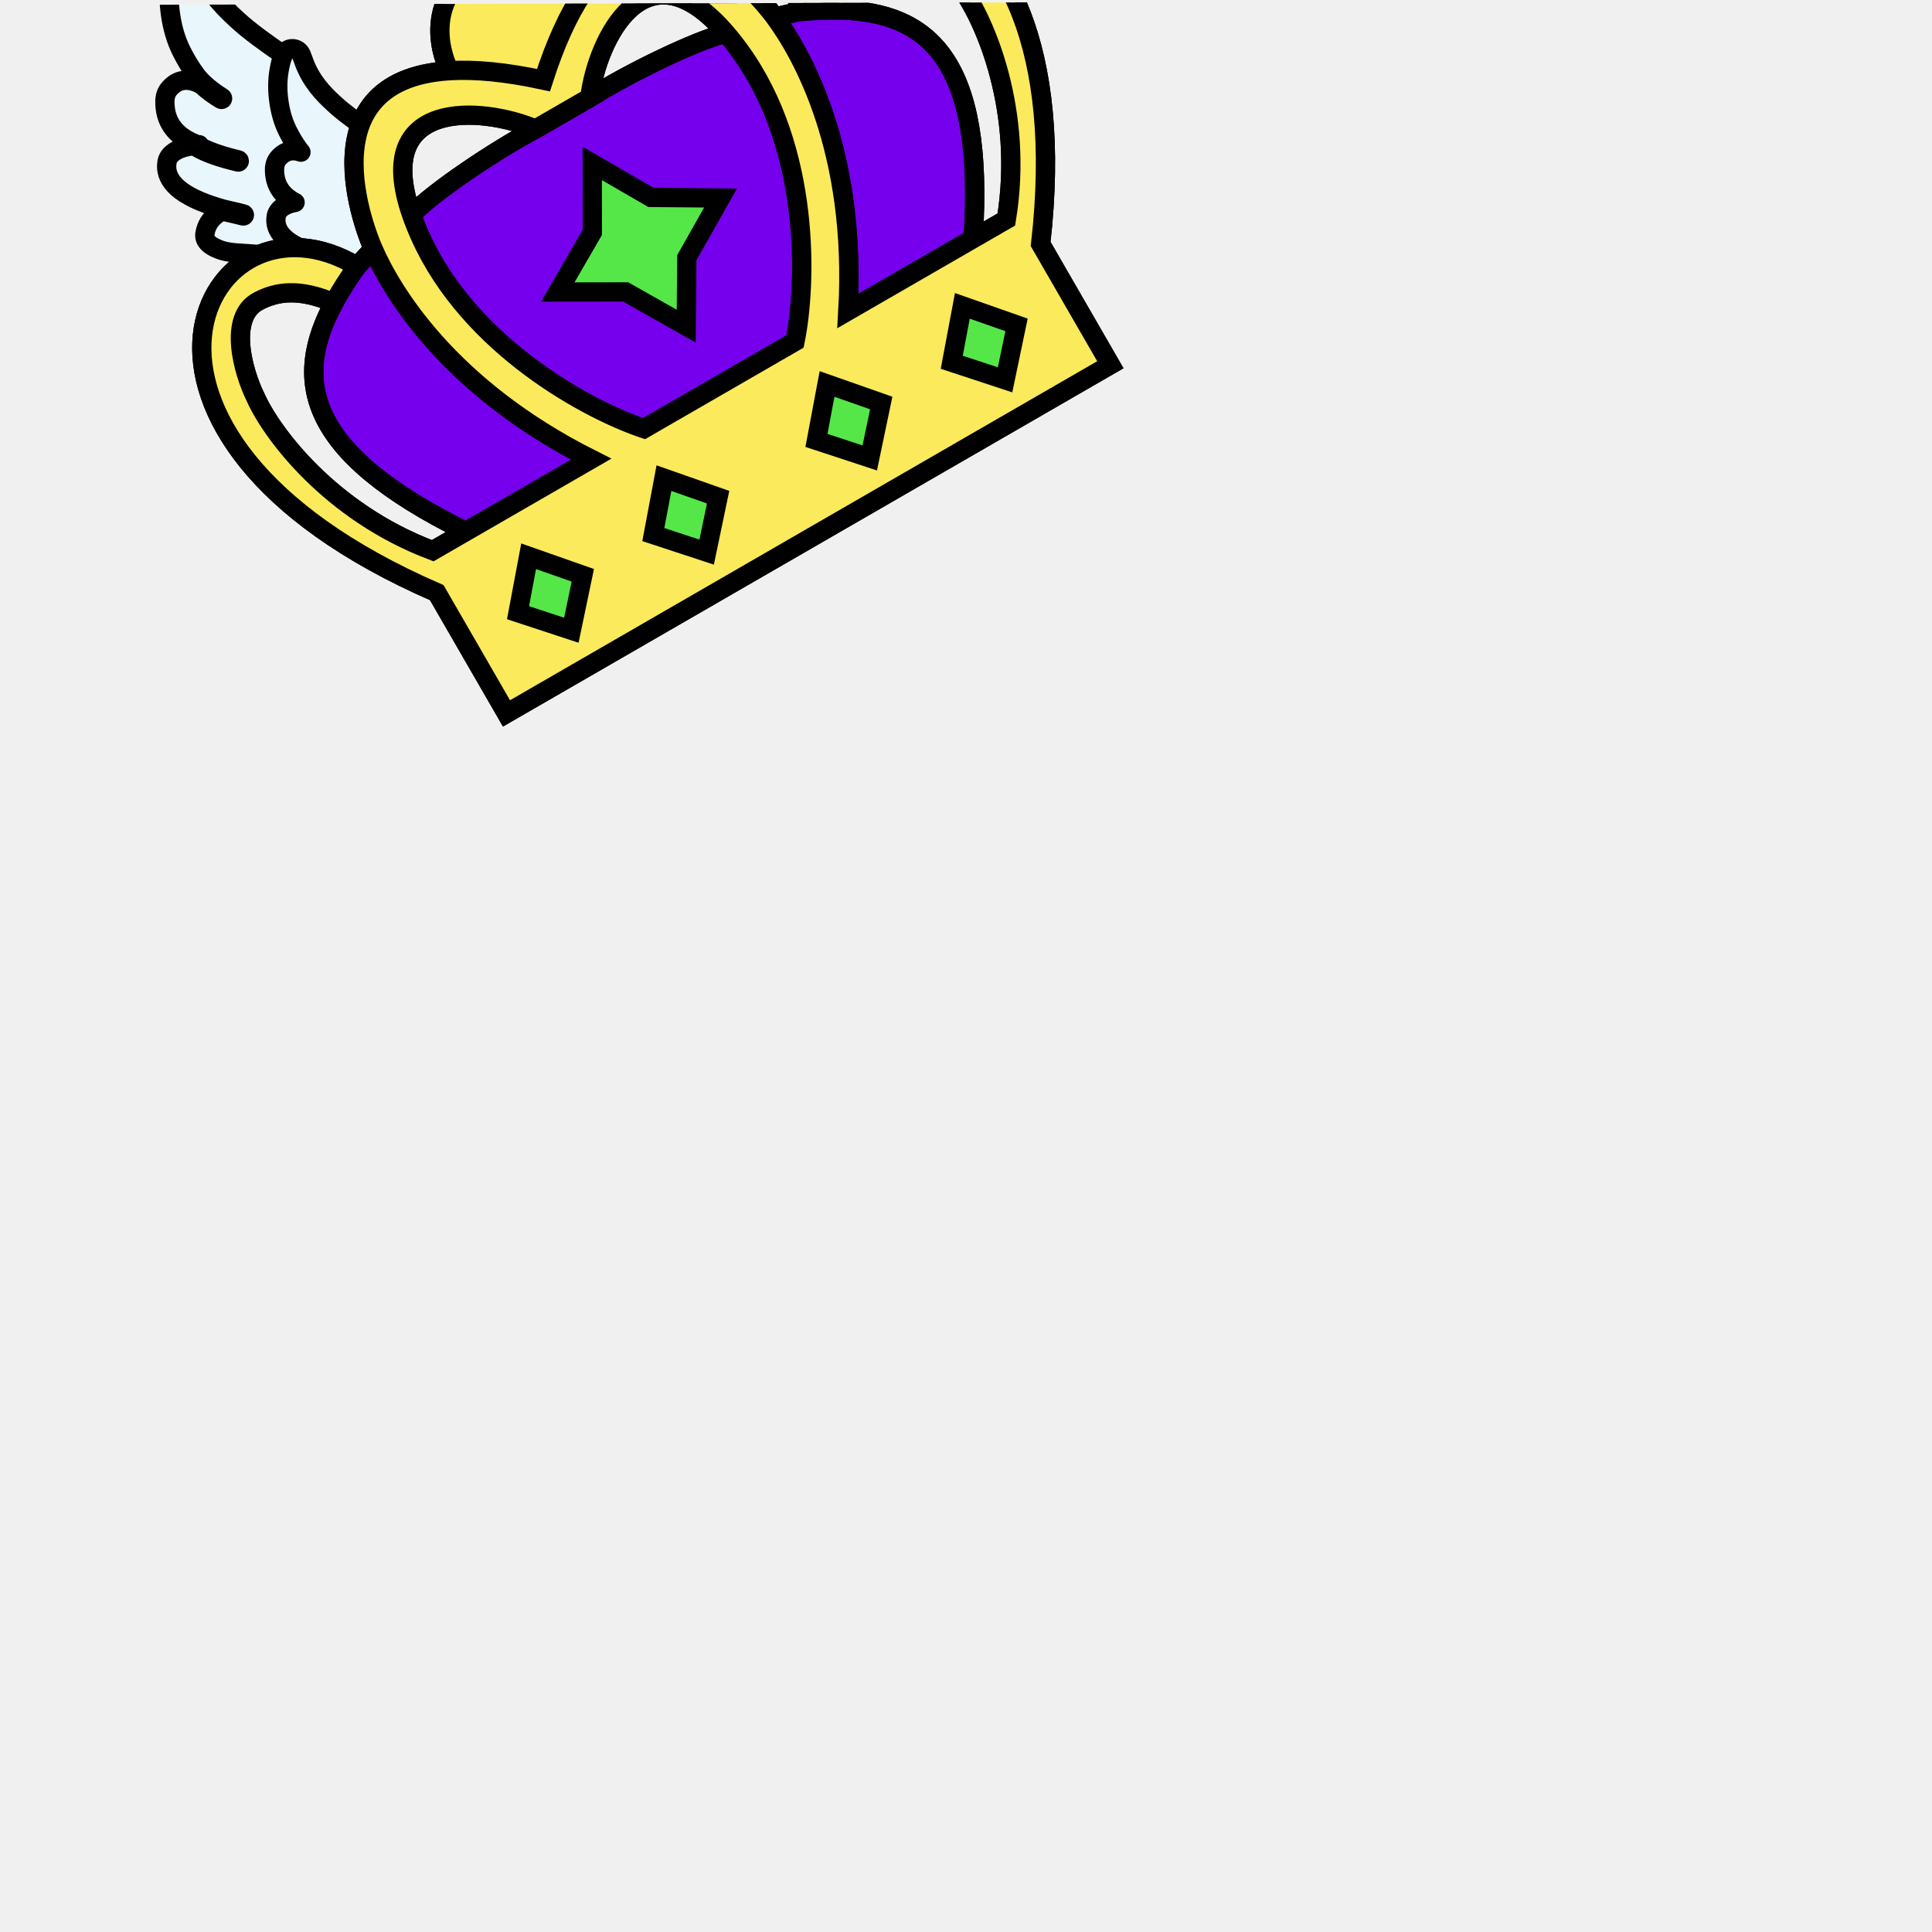
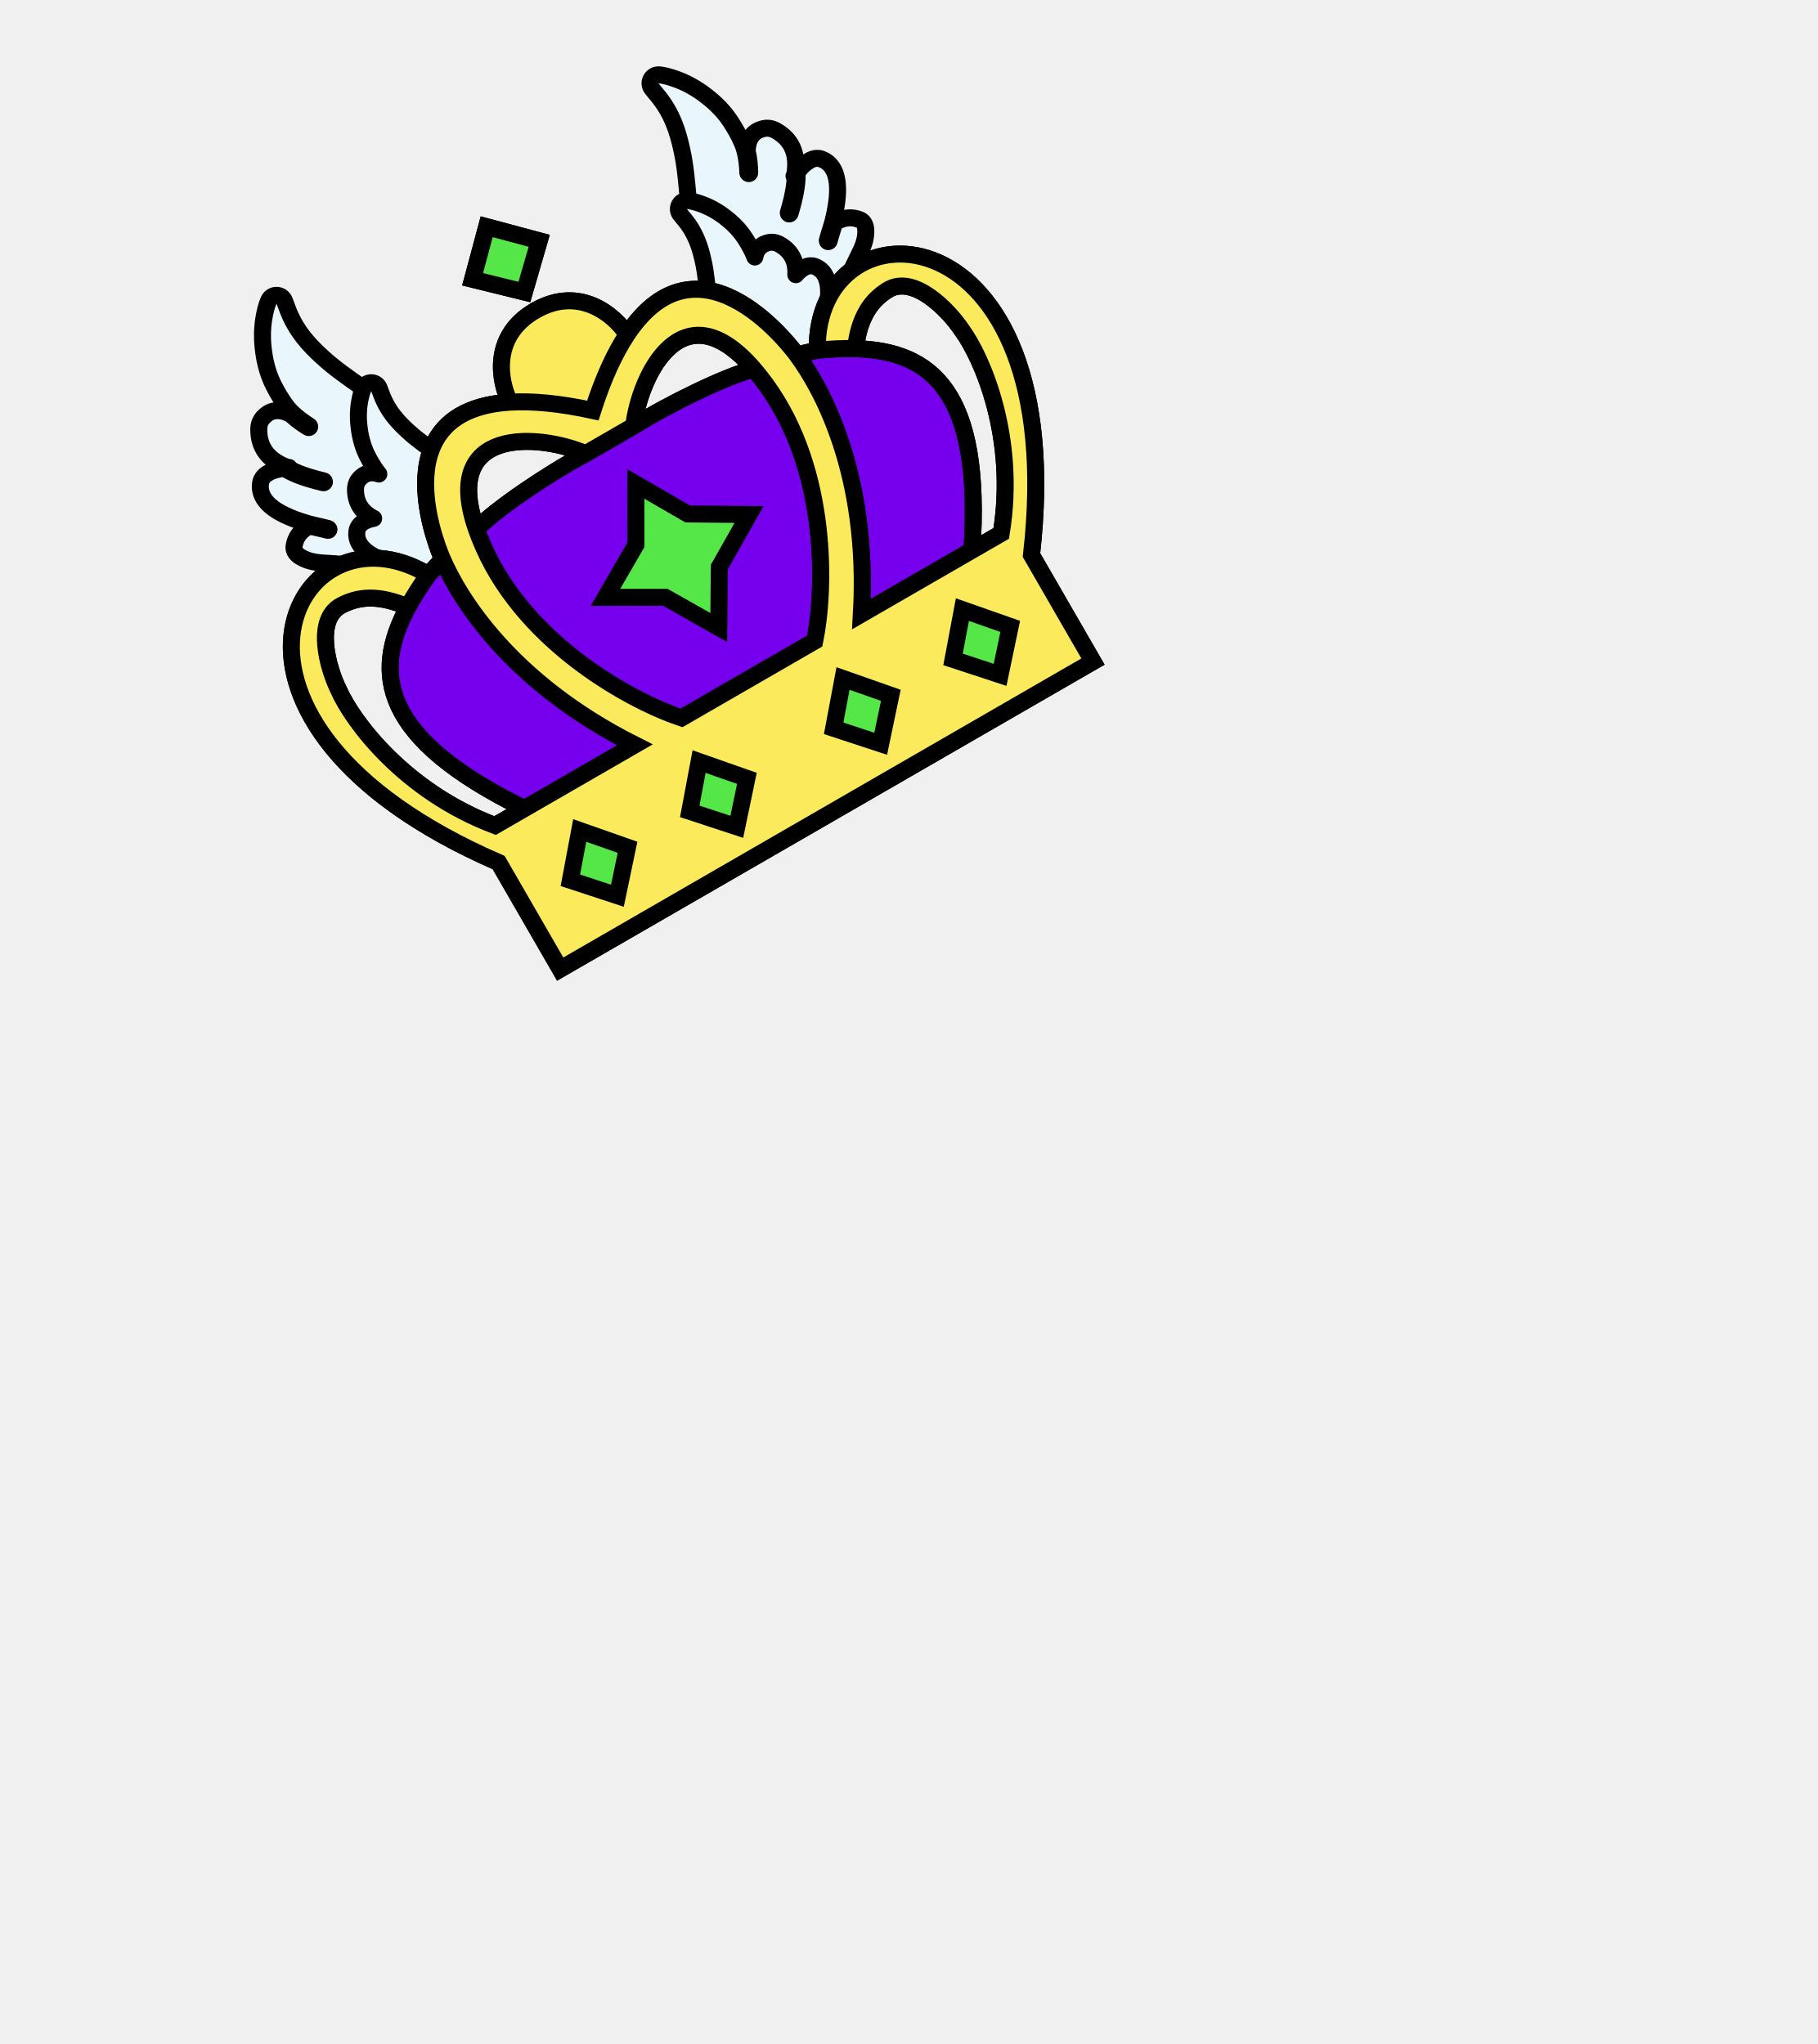
- <svg xmlns="http://www.w3.org/2000/svg" width="3009" height="3009" viewBox="0 0 3009 3009" fill="none">
-   <g clip-path="url(#clip0_4368_3925)">
+ <svg xmlns="http://www.w3.org/2000/svg" width="3209" height="3609" viewBox="-200 -600 3209 3609" fill="none">
+   <g>
    <path d="M949.322 -460.195C952.24 -465.428 957.991 -468.422 963.951 -467.812C964.478 -467.759 964.948 -467.697 965.265 -467.654C965.625 -467.606 965.765 -467.586 965.944 -467.564L966.747 -467.46C975.103 -466.336 985.058 -463.426 996.036 -459.337C996.048 -459.333 996.061 -459.328 996.073 -459.323C1014.09 -452.557 1031.39 -442.607 1047.65 -429.837L1047.65 -429.837C1064.65 -416.69 1078.8 -401.875 1089.48 -385.572L1089.49 -385.572C1097.77 -373.037 1104.68 -360.421 1110.07 -347.869C1110.12 -347.75 1110.17 -347.628 1110.22 -347.507C1110.51 -346.777 1111.34 -344.815 1111.96 -343.049C1111.98 -342.989 1112.01 -342.92 1112.04 -342.847C1112.08 -342.744 1112.13 -342.596 1112.2 -342.416C1113.29 -339.517 1114.25 -336.406 1115.28 -332.335C1115.28 -332.305 1115.29 -332.276 1115.3 -332.246C1118.12 -320.737 1119.67 -308.245 1120.1 -295.141C1120.1 -295.121 1120.1 -295.099 1120.1 -295.079C1120.13 -294.245 1120.84 -293.487 1121.79 -293.487C1122.72 -293.528 1123.42 -294.314 1123.4 -295.17L1123.4 -295.216C1123.21 -308.202 1121.83 -320.175 1119.41 -330.78C1119.1 -332.129 1118.98 -333.515 1119.05 -334.897C1119.65 -346.485 1122.72 -356.102 1129.36 -363.09C1135.49 -369.534 1142.88 -371.771 1147.7 -372.881L1148.63 -373.089L1148.71 -373.107C1153.94 -374.215 1160.19 -373.997 1167.96 -370.297C1168.21 -370.179 1168.45 -370.054 1168.7 -369.923C1182.12 -362.605 1192.5 -352.684 1198.59 -339.425C1204.55 -326.451 1205.7 -311.793 1203.55 -296.025C1203.53 -295.825 1203.51 -295.625 1203.49 -295.425C1203.48 -295.251 1203.48 -295.168 1203.48 -295.155L1203.48 -295.155C1204.23 -282.385 1202.35 -260.877 1191.8 -225.361C1191.7 -224.948 1191.6 -224.565 1191.49 -224.213C1191.43 -223.903 1191.46 -223.589 1191.6 -223.267C1191.75 -222.922 1192 -222.654 1192.27 -222.484L1192.39 -222.417L1192.41 -222.409C1192.44 -222.391 1192.54 -222.35 1192.75 -222.281C1193.58 -222.062 1194.46 -222.565 1194.7 -223.362L1194.71 -223.408C1203.43 -252.519 1207.21 -274.271 1207.04 -290.309L1207.04 -290.934C1207.14 -294.052 1208.2 -297.069 1210.1 -299.559C1213.68 -304.264 1217.83 -308.501 1222.37 -312.081L1223.28 -312.788L1223.56 -312.994C1226.88 -315.403 1230.59 -317.644 1234.55 -319.025C1238.31 -320.338 1243.74 -321.359 1249.49 -319.343L1250.04 -319.138L1250.09 -319.12C1254.21 -317.52 1264.24 -313.511 1271.2 -300.526C1277.71 -288.392 1280.41 -270.583 1277.12 -244.074C1277.12 -244.065 1277.12 -244.056 1277.11 -244.046C1275.73 -233.03 1273.36 -220.952 1270.12 -208.268C1270.02 -207.892 1269.91 -207.52 1269.79 -207.152C1269.49 -206.263 1269.28 -205.452 1268.79 -203.707L1268.79 -203.706C1268.39 -202.218 1267.94 -200.77 1267.59 -199.669L1267.59 -199.669C1264.32 -189.162 1260.95 -178.046 1260.38 -175.385C1260.37 -175.339 1260.36 -175.293 1260.35 -175.248C1260.27 -174.899 1260.32 -174.597 1260.46 -174.302C1260.62 -173.973 1260.89 -173.7 1261.21 -173.54C1261.22 -173.535 1261.24 -173.53 1261.25 -173.524C1261.21 -173.544 1261.33 -173.479 1261.67 -173.396C1262.49 -173.225 1263.41 -173.771 1263.62 -174.667L1263.62 -174.666C1264.17 -177.058 1266.54 -185.128 1270.73 -198.609L1270.8 -198.832C1271.06 -199.622 1271.19 -200.026 1271.28 -200.376C1272.43 -204.683 1275.43 -208.257 1279.47 -210.13C1280.09 -210.415 1280.38 -210.55 1280.65 -210.672L1281.67 -211.14L1281.92 -211.251C1293.38 -216.35 1304.85 -216.75 1316.51 -212.461C1316.82 -212.358 1317.05 -212.274 1317.16 -212.232C1317.31 -212.174 1317.46 -212.114 1317.58 -212.062C1318.23 -211.806 1318.88 -211.504 1319.5 -211.149L1319.59 -211.101C1322.54 -209.434 1324.71 -206.912 1325.97 -204.017C1325.97 -204.012 1325.97 -204.008 1325.97 -204.004C1326.63 -202.606 1327.15 -201.064 1327.54 -199.382C1328.26 -196.191 1328.53 -192.353 1328.19 -187.676C1328.18 -187.218 1328.14 -186.79 1328.1 -186.396C1327.15 -171.413 1320.24 -157.982 1312.74 -142.967L1312.74 -142.968C1307.01 -131.403 1300.1 -117.499 1293.4 -99.891C1293.36 -99.787 1293.32 -99.683 1293.28 -99.58C1292.81 -98.436 1292.28 -97.24 1291.95 -96.49C1291.2 -94.714 1291.03 -94.404 1290.72 -93.574C1290.57 -93.179 1290.4 -92.789 1290.22 -92.408C1286.22 -84.079 1283.93 -79.986 1282.17 -76.935L1281.34 -75.478C1281.32 -75.432 1281.29 -75.388 1281.26 -75.342L1281.12 -75.064C1280.8 -74.344 1281.08 -73.399 1281.84 -72.972L1281.84 -72.972C1282.61 -72.539 1283.62 -72.786 1284.09 -73.626L1284.41 -74.189L1284.59 -74.501C1285.55 -76.107 1287.45 -79.253 1290.25 -84.812L1290.55 -85.387C1293.82 -91.232 1300.6 -94.23 1307.16 -92.652C1307.46 -92.578 1307.72 -92.507 1307.91 -92.451C1308.04 -92.412 1308.16 -92.374 1308.26 -92.344C1309.06 -92.109 1309.85 -91.807 1310.61 -91.441C1315.75 -88.955 1318.28 -84.719 1319.46 -81.898C1320.64 -79.076 1321.06 -76.321 1321.24 -74.342C1321.6 -70.342 1321.23 -66.227 1320.85 -63.317C1320.85 -63.291 1320.85 -63.265 1320.84 -63.239C1318.51 -45.918 1309.3 -26.333 1295.78 -6.693C1295.77 -6.681 1295.77 -6.67 1295.76 -6.658C1287.24 5.65 1276.6 14.633 1263.38 19.606C1257.25 21.913 1250.33 19.972 1246.29 14.812L1130.9 -132.594L1130.88 -132.613C1124.09 -141.327 1116.75 -149.365 1108.95 -156.766C1106.64 -158.923 1104.41 -160.968 1102.19 -162.912C1084.13 -178.613 1064.01 -190.988 1042.65 -199.943C1042.64 -199.951 1042.62 -199.959 1042.6 -199.967C1038.11 -201.87 1033.54 -203.59 1028.87 -205.181C1028.84 -205.191 1028.8 -205.203 1028.76 -205.214C1028.61 -205.26 1028.35 -205.336 1028.05 -205.434C1022.52 -207.25 1018.53 -212.107 1017.84 -217.892C1016.73 -227.077 1015.72 -236.49 1014.94 -246.099L1014.94 -246.126L1014.74 -248.586C1012.58 -274.806 1009.62 -309.232 1003.35 -336.228L1003.31 -336.428C996.764 -366.487 986.721 -399.974 960.359 -431.747C958.464 -433.98 954.183 -439.002 950.535 -443.745C946.882 -448.494 946.405 -454.962 949.322 -460.195ZM1202.03 -290.136C1201.88 -289.835 1201.73 -289.552 1201.59 -289.288C1201.75 -289.572 1201.89 -289.855 1202.03 -290.136ZM1202.86 -292.234C1202.74 -291.86 1202.61 -291.502 1202.48 -291.162C1202.42 -291.001 1202.35 -290.844 1202.28 -290.69C1202.51 -291.213 1202.7 -291.729 1202.86 -292.234Z" fill="#E9F6FB" stroke="black" stroke-width="30" stroke-linejoin="round" />
    <path d="M999.396 -238.239C1002.31 -243.472 1008.06 -246.467 1014.02 -245.858C1014.49 -245.81 1014.9 -245.756 1015.15 -245.722C1015.47 -245.679 1015.55 -245.668 1015.68 -245.652C1022.26 -244.844 1029.94 -242.67 1038.23 -239.662L1039.9 -239.048L1039.94 -239.034C1054.35 -233.622 1068.15 -225.679 1081.07 -215.525L1081.08 -215.525C1094.6 -205.07 1105.91 -193.24 1114.49 -180.161L1114.49 -180.162C1121.06 -170.226 1126.55 -160.199 1130.85 -150.197C1130.9 -150.077 1130.95 -149.957 1131 -149.836C1131.17 -149.391 1131.86 -147.762 1132.38 -146.284C1132.39 -146.259 1132.4 -146.233 1132.41 -146.206C1133.63 -152.714 1136.16 -158.467 1140.52 -163.052C1146.33 -169.165 1153.38 -170.964 1157.25 -171.807C1157.27 -171.813 1157.3 -171.82 1157.33 -171.827C1161.97 -172.81 1167.39 -172.598 1173.83 -169.674L1174.46 -169.383L1174.83 -169.201C1174.95 -169.139 1175.07 -169.075 1175.19 -169.01C1186.16 -163.03 1194.85 -154.804 1199.96 -143.674C1204.02 -134.819 1205.37 -125.129 1204.78 -114.956C1207.4 -118.129 1210.34 -121.016 1213.51 -123.522L1214.27 -124.11L1214.55 -124.315C1217.28 -126.297 1220.47 -128.245 1223.98 -129.469C1227.31 -130.63 1232.37 -131.628 1237.82 -129.716L1238.34 -129.522L1238.39 -129.504C1241.87 -128.154 1250.59 -124.648 1256.59 -113.471C1262.13 -103.146 1264.19 -88.452 1261.57 -67.418C1261.57 -67.409 1261.57 -67.399 1261.57 -67.39C1260.63 -59.9 1259.11 -51.82 1257.1 -43.377C1257.63 -43.713 1258.19 -44.018 1258.77 -44.287C1259.31 -44.537 1259.53 -44.634 1259.72 -44.718L1260.49 -45.072L1260.73 -45.183C1270.44 -49.504 1280.26 -49.855 1290.16 -46.23C1290.45 -46.135 1290.66 -46.056 1290.76 -46.017C1290.85 -45.984 1290.93 -45.949 1291.01 -45.918C1291.7 -45.654 1292.38 -45.336 1293.04 -44.962L1293.1 -44.925C1296.03 -43.272 1298.19 -40.781 1299.45 -37.918L1299.68 -37.417C1300.19 -36.233 1300.6 -34.971 1300.9 -33.643C1301.55 -30.777 1301.76 -27.459 1301.49 -23.582C1301.47 -23.195 1301.44 -22.83 1301.41 -22.491C1300.6 -10.013 1294.83 1.092 1289.08 12.613L1289.08 12.613C1284.6 21.643 1279.28 32.379 1274.1 45.971C1274.06 46.075 1274.02 46.179 1273.98 46.282C1273.74 46.882 1273.47 47.5 1273.24 48.016C1276.11 46.814 1279.35 46.497 1282.55 47.266C1282.7 47.303 1282.84 47.339 1282.96 47.372C1283.09 47.406 1283.2 47.436 1283.29 47.465C1283.48 47.52 1283.64 47.57 1283.75 47.604C1284.49 47.83 1285.21 48.112 1285.91 48.449C1290.89 50.862 1293.32 54.958 1294.42 57.591C1295.52 60.226 1295.9 62.746 1296.05 64.466C1296.36 67.946 1296.04 71.438 1295.73 73.793C1295.73 73.819 1295.73 73.845 1295.72 73.871C1293.8 88.128 1286.29 103.924 1275.6 119.464C1275.59 119.476 1275.58 119.487 1275.57 119.499C1268.6 129.569 1259.79 137.061 1248.74 141.219C1242.6 143.525 1235.69 141.585 1231.65 136.425L1141.51 21.281L1141.5 21.262C1136.28 14.567 1130.63 8.392 1124.64 2.705C1122.87 1.058 1121.19 -0.489 1119.51 -1.954C1105.68 -13.982 1090.26 -23.463 1073.9 -30.323C1073.88 -30.331 1073.86 -30.339 1073.84 -30.347C1070.44 -31.792 1066.96 -33.102 1063.4 -34.317C1063.32 -34.338 1063.23 -34.366 1063.12 -34.399C1063.01 -34.432 1062.88 -34.472 1062.74 -34.52C1057.2 -36.336 1053.22 -41.194 1052.52 -46.978C1051.66 -54.18 1050.86 -61.577 1050.25 -69.139L1050.24 -69.166L1050.09 -71.128C1048.39 -91.653 1046.09 -118.271 1041.27 -139.065L1041.22 -139.265C1036.16 -162.529 1028.47 -188.063 1008.4 -212.272C1006.94 -213.991 1003.53 -217.995 1000.61 -221.79L1000.28 -222.24C996.929 -226.942 996.57 -233.17 999.396 -238.239ZM1283.29 47.473C1283.27 47.468 1283.25 47.463 1283.24 47.458C1283.22 47.454 1283.2 47.451 1283.19 47.447C1283.22 47.456 1283.26 47.464 1283.29 47.473ZM1063.17 -34.398C1063.18 -34.393 1063.2 -34.388 1063.21 -34.383C1063.07 -34.431 1062.93 -34.48 1062.8 -34.533C1062.94 -34.479 1063.06 -34.434 1063.17 -34.398Z" fill="#E9F6FB" stroke="black" stroke-width="30" stroke-linejoin="round" />
    <path d="M288.337 -78.574C282.346 -78.664 276.877 -75.18 274.425 -69.714C274.208 -69.231 274.027 -68.793 273.905 -68.497C273.767 -68.161 273.714 -68.03 273.644 -67.864L273.333 -67.116C270.128 -59.318 267.67 -49.242 265.722 -37.69C265.72 -37.677 265.718 -37.663 265.716 -37.65C262.566 -18.661 262.532 1.295 265.466 21.755L265.465 21.756C268.349 43.055 274.104 62.718 282.881 80.122L282.88 80.123C289.592 93.567 297.067 105.854 305.238 116.803C305.316 116.907 305.396 117.011 305.476 117.113C305.963 117.732 307.248 119.43 308.47 120.844C308.51 120.895 308.556 120.955 308.605 121.017C308.674 121.103 308.775 121.225 308.897 121.371C310.864 123.762 313.077 126.151 316.09 129.075C316.112 129.097 316.134 129.118 316.156 129.139C324.71 137.342 334.753 144.93 345.888 151.852C345.905 151.863 345.923 151.874 345.941 151.885C346.651 152.322 346.95 153.321 346.476 154.142C345.977 154.923 344.946 155.137 344.213 154.696L344.173 154.672C333.024 148.009 323.342 140.833 315.37 133.433C314.356 132.492 313.215 131.695 311.983 131.066C301.646 125.792 291.787 123.635 282.414 125.895C273.769 127.979 268.136 133.263 264.765 136.882L264.12 137.582L264.06 137.648C260.491 141.616 257.552 147.141 256.87 155.723C256.849 155.997 256.834 156.27 256.828 156.544C256.454 171.828 259.854 185.78 268.293 197.683C276.549 209.33 288.67 217.653 303.398 223.678C303.58 223.763 303.763 223.846 303.949 223.924C304.105 224.003 304.176 224.045 304.187 224.051L304.188 224.05C314.871 231.087 334.436 240.215 370.47 248.834C370.875 248.959 371.26 249.06 371.619 249.14C371.92 249.24 372.175 249.426 372.382 249.709C372.606 250.014 372.716 250.358 372.725 250.683L372.723 250.821L372.722 250.839C372.719 250.878 372.71 250.977 372.663 251.197C372.438 252.023 371.56 252.539 370.752 252.345L370.705 252.334C341.134 245.33 320.407 237.725 306.605 229.556L306.06 229.249C303.312 227.773 300.167 227.188 297.062 227.584C291.197 228.334 285.453 229.808 280.085 231.946L279.016 232.383L278.698 232.52C274.952 234.192 271.156 236.287 267.979 239.026C264.961 241.628 261.361 245.821 260.235 251.803L260.134 252.388L260.127 252.435C259.451 256.807 257.911 267.491 265.673 280.017C272.926 291.722 287.001 302.963 311.605 313.366C311.613 313.37 311.622 313.373 311.63 313.377C321.865 317.682 333.509 321.672 346.112 325.209C346.486 325.314 346.864 325.404 347.244 325.479C348.166 325.662 348.973 325.887 350.728 326.338L350.729 326.337C352.217 326.737 353.697 327.068 354.822 327.321L354.823 327.32C365.56 329.737 376.872 332.377 379.459 333.217C379.504 333.231 379.548 333.245 379.593 333.259C379.934 333.366 380.174 333.554 380.357 333.828C380.562 334.132 380.663 334.502 380.641 334.86C380.64 334.872 380.639 334.884 380.638 334.896C380.641 334.851 380.636 334.992 380.539 335.326C380.275 336.124 379.343 336.646 378.463 336.378L378.463 336.379C376.115 335.662 367.942 333.679 354.172 330.567L353.943 330.517C353.13 330.347 352.717 330.254 352.367 330.16C348.065 328.998 343.468 329.811 339.824 332.377C339.269 332.767 339.004 332.956 338.764 333.129L337.849 333.778L337.632 333.933C327.482 341.313 321.404 351.041 319.285 363.289C319.22 363.607 319.178 363.849 319.159 363.965C319.133 364.126 319.114 364.279 319.096 364.414C318.991 365.107 318.932 365.815 318.925 366.536L318.924 366.633C318.893 370.022 319.991 373.165 321.871 375.699C321.874 375.703 321.876 375.708 321.879 375.712C322.761 376.979 323.835 378.202 325.1 379.375C327.499 381.602 330.692 383.748 334.911 385.794C335.315 386.011 335.703 386.194 336.066 386.354C349.514 393.028 364.603 393.754 381.354 394.769L381.353 394.77C394.237 395.585 409.73 396.559 428.33 399.558C428.44 399.576 428.55 399.593 428.66 399.608C429.884 399.778 431.187 399.911 432.002 399.999C433.911 400.245 434.265 400.253 435.141 400.396C435.558 400.463 435.978 400.514 436.4 400.546C445.611 401.25 450.303 401.31 453.827 401.308L455.501 401.323C455.553 401.324 455.606 401.322 455.658 401.322L455.969 401.341C456.754 401.42 457.432 402.136 457.422 403.007L457.422 403.008C457.412 403.889 456.694 404.641 455.729 404.632L455.082 404.626L454.721 404.627C452.851 404.654 449.177 404.726 442.964 404.369L442.313 404.346C435.619 404.25 429.635 408.62 427.721 415.09C427.632 415.392 427.564 415.652 427.517 415.846C427.484 415.98 427.459 416.1 427.438 416.198C427.237 417.015 427.105 417.847 427.043 418.687C426.627 424.378 429.029 428.692 430.882 431.124C432.735 433.558 434.91 435.3 436.535 436.444C439.819 438.757 443.569 440.491 446.278 441.62C446.302 441.631 446.326 441.64 446.35 441.65C462.517 448.291 484.083 450.106 507.851 448.22C507.865 448.219 507.879 448.218 507.893 448.217C522.813 446.99 535.909 442.273 546.828 433.307C551.893 429.15 553.672 422.186 551.223 416.108L481.258 242.478L481.249 242.455C477.102 232.211 473.811 221.835 471.302 211.378C470.587 208.303 469.928 205.353 469.356 202.456C464.788 178.967 464.13 155.355 467.055 132.379C467.058 132.359 467.06 132.339 467.063 132.319C467.659 127.48 468.453 122.663 469.409 117.827C469.417 117.793 469.426 117.754 469.436 117.713C469.475 117.555 469.536 117.297 469.6 116.99C470.795 111.288 468.58 105.409 463.92 101.914C456.519 96.362 448.873 90.779 440.94 85.3L440.918 85.284L438.885 83.885C417.261 68.9 388.927 49.123 368.68 30.201L368.529 30.062C345.768 9.366 321.79 -16.075 307.454 -54.793C306.468 -57.55 304.259 -63.768 301.976 -69.299C299.69 -74.837 294.327 -78.484 288.337 -78.574ZM309.259 225.305C309.592 225.33 309.911 225.343 310.214 225.346C309.889 225.343 309.57 225.328 309.259 225.305ZM307.028 224.973C307.41 225.06 307.783 225.129 308.145 225.183C308.316 225.208 308.486 225.229 308.652 225.248C308.085 225.184 307.543 225.091 307.028 224.973Z" fill="#E9F6FB" stroke="black" stroke-width="30" stroke-linejoin="round" />
    <path d="M455.517 75.768C449.527 75.677 444.057 79.161 441.605 84.628C441.413 85.054 441.256 85.436 441.158 85.674C441.035 85.972 441.008 86.04 440.957 86.162C438.365 92.267 436.409 100.002 434.869 108.687L434.565 110.44L434.559 110.48C432.039 125.668 432.019 141.588 434.349 157.861L434.348 157.862C436.642 174.799 441.228 190.515 448.269 204.479L448.268 204.479C453.588 215.136 459.527 224.903 466.039 233.628C466.117 233.733 466.196 233.837 466.276 233.939C466.573 234.316 467.641 235.724 468.661 236.912C468.678 236.933 468.695 236.955 468.713 236.978C462.465 234.785 456.221 234.093 450.071 235.576C441.87 237.553 436.785 242.764 434.124 245.685C434.104 245.708 434.083 245.73 434.063 245.752C430.893 249.276 428.367 254.076 427.677 261.119L427.616 261.808L427.589 262.218C427.581 262.354 427.576 262.491 427.573 262.628C427.267 275.117 430.049 286.751 437.132 296.742C442.768 304.691 450.489 310.697 459.59 315.281C455.532 315.961 451.564 317.061 447.807 318.557L446.919 318.919L446.602 319.057C443.521 320.431 440.238 322.222 437.421 324.651C434.752 326.952 431.357 330.838 430.291 336.508L430.195 337.062L430.187 337.11C429.617 340.798 428.293 350.105 434.974 360.886C441.146 370.846 452.842 379.977 472.364 388.231C472.373 388.234 472.382 388.238 472.39 388.242C479.349 391.169 487.101 393.9 495.422 396.377C494.863 396.672 494.319 397.003 493.796 397.372C493.309 397.715 493.117 397.852 492.952 397.971L492.26 398.462L492.042 398.616C483.443 404.869 478.229 413.198 476.418 423.584C476.358 423.879 476.32 424.101 476.303 424.209C476.288 424.301 476.277 424.39 476.265 424.473C476.15 425.202 476.086 425.949 476.079 426.709L476.078 426.784C476.047 430.143 477.125 433.26 478.974 435.782L479.295 436.229C480.062 437.267 480.952 438.248 481.951 439.175C484.106 441.174 486.875 443.015 490.371 444.714C490.713 444.896 491.043 445.053 491.355 445.192C502.565 450.732 515.065 451.29 527.919 452.069L527.918 452.07C537.978 452.706 549.94 453.459 564.297 455.775C564.407 455.793 564.517 455.809 564.628 455.825C565.269 455.914 565.94 455.989 566.5 456.051C564.025 457.933 562.128 460.585 561.196 463.737C561.151 463.888 561.113 464.028 561.08 464.151C561.047 464.274 561.019 464.385 560.995 464.483C560.948 464.675 560.913 464.835 560.89 464.943C560.715 465.697 560.598 466.464 560.542 467.237C560.138 472.762 562.473 476.909 564.202 479.18C565.933 481.453 567.928 483.037 569.34 484.031C572.197 486.043 575.385 487.506 577.576 488.419C577.6 488.43 577.625 488.44 577.649 488.45C590.955 493.916 608.39 495.31 627.196 493.818C627.21 493.817 627.224 493.816 627.238 493.814C639.445 492.811 650.34 488.927 659.466 481.433C664.53 477.275 666.31 470.312 663.861 464.235L609.209 328.606L609.2 328.584C606.013 320.714 603.487 312.739 601.562 304.701C601.016 302.35 600.519 300.117 600.088 297.935C596.59 279.938 596.086 261.848 598.326 244.246C598.329 244.227 598.331 244.207 598.334 244.187C598.786 240.513 599.39 236.847 600.118 233.155C600.136 233.082 600.159 232.986 600.185 232.876C600.21 232.766 600.24 232.634 600.271 232.486C601.467 226.783 599.251 220.904 594.59 217.408C588.787 213.055 582.779 208.667 576.537 204.356L576.515 204.34L574.893 203.224C557.966 191.493 536.063 176.194 520.468 161.619L520.317 161.48C502.702 145.463 484.435 126.033 473.503 96.55C472.744 94.428 470.983 89.469 469.156 85.043L468.933 84.529C466.535 79.28 461.321 75.855 455.517 75.768ZM561.005 464.483C561.009 464.466 561.013 464.447 561.018 464.429C561.022 464.414 561.028 464.399 561.032 464.383C561.023 464.416 561.014 464.45 561.005 464.483ZM600.164 232.915C600.161 232.931 600.157 232.946 600.154 232.961C600.182 232.817 600.209 232.672 600.232 232.527C600.208 232.676 600.185 232.806 600.164 232.915Z" fill="#E9F6FB" stroke="black" stroke-width="30" stroke-linejoin="round" />
    <path d="M654.21 367.467C731.761 540.885 919.098 639.841 1003.07 667.642L1120.63 599.768L1238.19 531.895C1256.11 445.27 1264.07 233.553 1152.67 79.683C1145.15 69.308 1137.81 59.989 1130.62 51.657C1083.56 63.153 980.736 113.113 918.611 152.116L876.289 176.551L833.967 200.985C769.127 235.286 674.449 299.353 640.961 334.362C644.585 344.75 648.981 355.774 654.21 367.467Z" fill="#7600ED" />
    <path d="M581.213 387.663L556.076 414.714C542.439 433.849 530.209 452.829 520.03 471.713C456.528 589.52 472.869 703.57 725.63 827.823L920.781 715.153C698.026 602.997 609.466 452.864 581.213 387.663Z" fill="#7600ED" />
    <path d="M1242.65 18.32L1206.66 26.564C1248.99 83.632 1334.73 235.394 1320.49 484.383L1515.64 371.713C1534.41 90.688 1443.81 19.512 1310.04 15.603C1288.59 14.976 1266.04 16.078 1242.65 18.32Z" fill="#7600ED" />
    <path d="M581.213 387.663L556.076 414.714M725.63 827.823L920.781 715.153C698.026 602.997 609.466 452.864 581.213 387.663C581.213 387.663 461.951 124.81 700 110.125C738.689 107.739 786.815 111.907 846.424 124.824C865.043 66.742 885.496 22.98 906.907 -9.332C1038.65 -208.147 1206.66 26.564 1206.66 26.564C1248.99 83.632 1334.73 235.394 1320.49 484.383L1515.64 371.713M556.076 414.714C321.421 274.318 107.005 673.986 680.243 922.991C780.692 1096.98 788.841 1111.09 788.841 1111.09L1259.09 839.588L1729.35 568.087C1729.35 568.087 1721.21 553.978 1620.75 379.991C1691.72 -240.951 1238.39 -255.095 1242.65 18.32M556.076 414.714C542.439 433.849 530.209 452.829 520.03 471.713M700 110.125C681.955 75.249 665.614 -5.906 744.614 -51.517C823.615 -97.128 885.726 -42.398 906.907 -9.332M725.63 827.823L673.904 857.688C513.611 797.248 422.43 673.707 398.052 618.813C378.684 579.836 354.326 494.208 402.436 468.94C431.302 453.778 466.631 448.726 520.03 471.713M725.63 827.823C472.869 703.57 456.528 589.52 520.03 471.713M640.961 334.362C674.449 299.353 769.127 235.286 833.967 200.985L876.289 176.551L918.611 152.116C980.736 113.113 1083.56 63.153 1130.62 51.657M1130.62 51.657C1137.81 59.989 1145.15 69.308 1152.67 79.683C1264.07 233.553 1256.11 445.27 1238.19 531.895L1120.63 599.768L1003.07 667.642C919.098 639.841 731.761 540.885 654.21 367.467C648.981 355.774 644.585 344.75 640.961 334.362C577.397 152.164 751.296 165.672 833.967 200.985M1206.66 26.564L1242.65 18.32M1242.65 18.32C1266.04 16.078 1288.59 14.976 1310.04 15.603M1515.64 371.713L1567.36 341.849C1595.17 172.811 1533.77 32.076 1498.42 -16.483C1474.35 -52.745 1412.37 -116.654 1366.43 -87.624C1338.87 -70.205 1316.83 -42.136 1310.04 15.603M1515.64 371.713C1534.41 90.688 1443.81 19.512 1310.04 15.603M918.611 152.116C929.364 62.864 1004.61 -94.49 1130.62 51.657M725.61 -84.433L634.25 -106.926L659.093 -199.643L751.81 -174.799L725.61 -84.433Z" stroke="black" stroke-width="30.004" />
    <path fill-rule="evenodd" clip-rule="evenodd" d="M556.076 414.714C321.421 274.318 107.005 673.986 680.243 922.991C780.692 1096.98 788.841 1111.09 788.841 1111.09L1259.09 839.588L1729.35 568.087C1729.35 568.087 1721.21 553.978 1620.75 379.991C1691.72 -240.951 1238.39 -255.096 1242.65 18.32C1266.04 16.078 1288.59 14.976 1310.04 15.603C1316.83 -42.136 1338.87 -70.205 1366.43 -87.624C1412.37 -116.654 1474.35 -52.745 1498.42 -16.483C1533.77 32.076 1595.17 172.811 1567.36 341.849L1515.64 371.713L1320.49 484.383C1334.73 235.394 1248.99 83.632 1206.66 26.564C1206.66 26.564 1038.65 -208.147 906.907 -9.332C885.496 22.98 865.043 66.742 846.424 124.824C786.815 111.907 738.689 107.739 700 110.125C461.951 124.81 581.213 387.663 581.213 387.663C609.466 452.864 698.026 602.997 920.781 715.153L725.63 827.823L673.904 857.688C513.611 797.248 422.43 673.707 398.052 618.813C378.684 579.836 354.326 494.208 402.436 468.94C431.302 453.778 466.631 448.726 520.03 471.713C530.209 452.829 542.439 433.849 556.076 414.714ZM1003.07 667.642C919.098 639.841 731.761 540.885 654.21 367.467C648.981 355.774 644.585 344.75 640.961 334.362C577.397 152.164 751.296 165.672 833.967 200.985L876.289 176.551L918.611 152.116C929.364 62.864 1004.61 -94.49 1130.62 51.657C1137.81 59.989 1145.15 69.308 1152.67 79.683C1264.08 233.553 1256.11 445.27 1238.19 531.895L1120.63 599.768L1003.07 667.642Z" fill="#FBEA5B" />
    <path d="M700 110.125C738.689 107.739 786.815 111.907 846.424 124.824C865.043 66.742 885.496 22.98 906.907 -9.332C885.726 -42.398 823.615 -97.128 744.614 -51.517C665.613 -5.906 681.955 75.249 700 110.125Z" fill="#FBEA5B" />
    <path d="M725.609 -84.433L634.25 -106.926L659.093 -199.643L751.81 -174.799L725.609 -84.433Z" fill="#55E748" />
    <path d="M581.213 387.663L556.076 414.714M725.63 827.823L920.781 715.153C698.026 602.997 609.466 452.864 581.213 387.663C581.213 387.663 461.951 124.81 700 110.125M556.076 414.714C321.421 274.318 107.005 673.986 680.243 922.991C780.692 1096.98 788.841 1111.09 788.841 1111.09L1259.09 839.588L1729.35 568.087C1729.35 568.087 1721.21 553.978 1620.75 379.991C1691.72 -240.951 1238.39 -255.096 1242.65 18.32M556.076 414.714C542.439 433.849 530.209 452.829 520.03 471.713M1515.64 371.713L1320.49 484.383C1334.73 235.394 1248.99 83.632 1206.66 26.564C1206.66 26.564 1038.65 -208.147 906.907 -9.332C885.496 22.98 865.043 66.742 846.424 124.824C786.815 111.907 738.689 107.739 700 110.125M700 110.125C681.955 75.249 665.614 -5.906 744.614 -51.517C823.615 -97.128 885.726 -42.398 906.907 -9.332M725.63 827.823L673.904 857.688C513.611 797.248 422.43 673.707 398.052 618.813C378.684 579.836 354.326 494.208 402.436 468.94C431.302 453.778 466.631 448.726 520.03 471.713M725.63 827.823C472.869 703.57 456.528 589.52 520.03 471.713M640.961 334.362C674.449 299.353 769.127 235.286 833.967 200.985L876.289 176.551L918.611 152.116C980.736 113.113 1083.56 63.153 1130.62 51.657M1130.62 51.657C1137.81 59.989 1145.15 69.308 1152.67 79.683C1264.08 233.553 1256.11 445.27 1238.19 531.895L1120.63 599.768L1003.07 667.642C919.098 639.841 731.761 540.885 654.21 367.467C648.981 355.774 644.585 344.75 640.961 334.362C577.397 152.164 751.296 165.672 833.967 200.985M1206.66 26.564L1242.65 18.32M1242.65 18.32C1266.04 16.078 1288.59 14.976 1310.04 15.603M1515.64 371.713L1567.36 341.849C1595.17 172.811 1533.77 32.076 1498.42 -16.483C1474.35 -52.745 1412.37 -116.654 1366.43 -87.624C1338.87 -70.205 1316.83 -42.136 1310.04 15.603M1515.64 371.713C1534.41 90.688 1443.81 19.512 1310.04 15.603M918.611 152.116C929.364 62.864 1004.61 -94.49 1130.62 51.657M725.61 -84.433L634.25 -106.926L659.093 -199.643L751.81 -174.799L725.61 -84.433Z" stroke="black" stroke-width="30.004" />
    <path d="M1013.87 307.473L1122.21 308.443L1069.71 401.294L1068.75 507.972L974.438 454.645L868.774 454.764L922.549 361.86L922.432 254.537L1013.87 307.473Z" fill="#55E748" stroke="black" stroke-width="30" />
    <path d="M889.837 981.561L806.805 954.261L823.321 866.352L907.71 896.004L889.837 981.561Z" fill="#55E748" />
    <path d="M889.837 981.561L806.805 954.261L823.321 866.352L907.71 896.004L889.837 981.561Z" stroke="black" stroke-width="30.004" />
    <path d="M1100.57 859.893L1017.54 832.593L1034.05 744.684L1118.44 774.336L1100.57 859.893Z" fill="#55E748" />
    <path d="M1100.57 859.893L1017.54 832.593L1034.05 744.684L1118.44 774.336L1100.57 859.893Z" stroke="black" stroke-width="30.004" />
    <path d="M1354.6 713.229L1271.57 685.929L1288.09 598.02L1372.48 627.672L1354.6 713.229Z" fill="#55E748" />
    <path d="M1354.6 713.229L1271.57 685.929L1288.09 598.02L1372.48 627.672L1354.6 713.229Z" stroke="black" stroke-width="30.004" />
    <path d="M1565.34 591.561L1482.31 564.261L1498.82 476.352L1583.21 506.004L1565.34 591.561Z" fill="#55E748" />
    <path d="M1565.34 591.561L1482.31 564.261L1498.82 476.352L1583.21 506.004L1565.34 591.561Z" stroke="black" stroke-width="30.004" />
  </g>
-   <defs>
-     <clipPath id="clip0_4368_3925">
-       <rect width="3000" height="3000" fill="white" transform="translate(0 8.055) rotate(-0.153839)" />
-     </clipPath>
-   </defs>
</svg>
